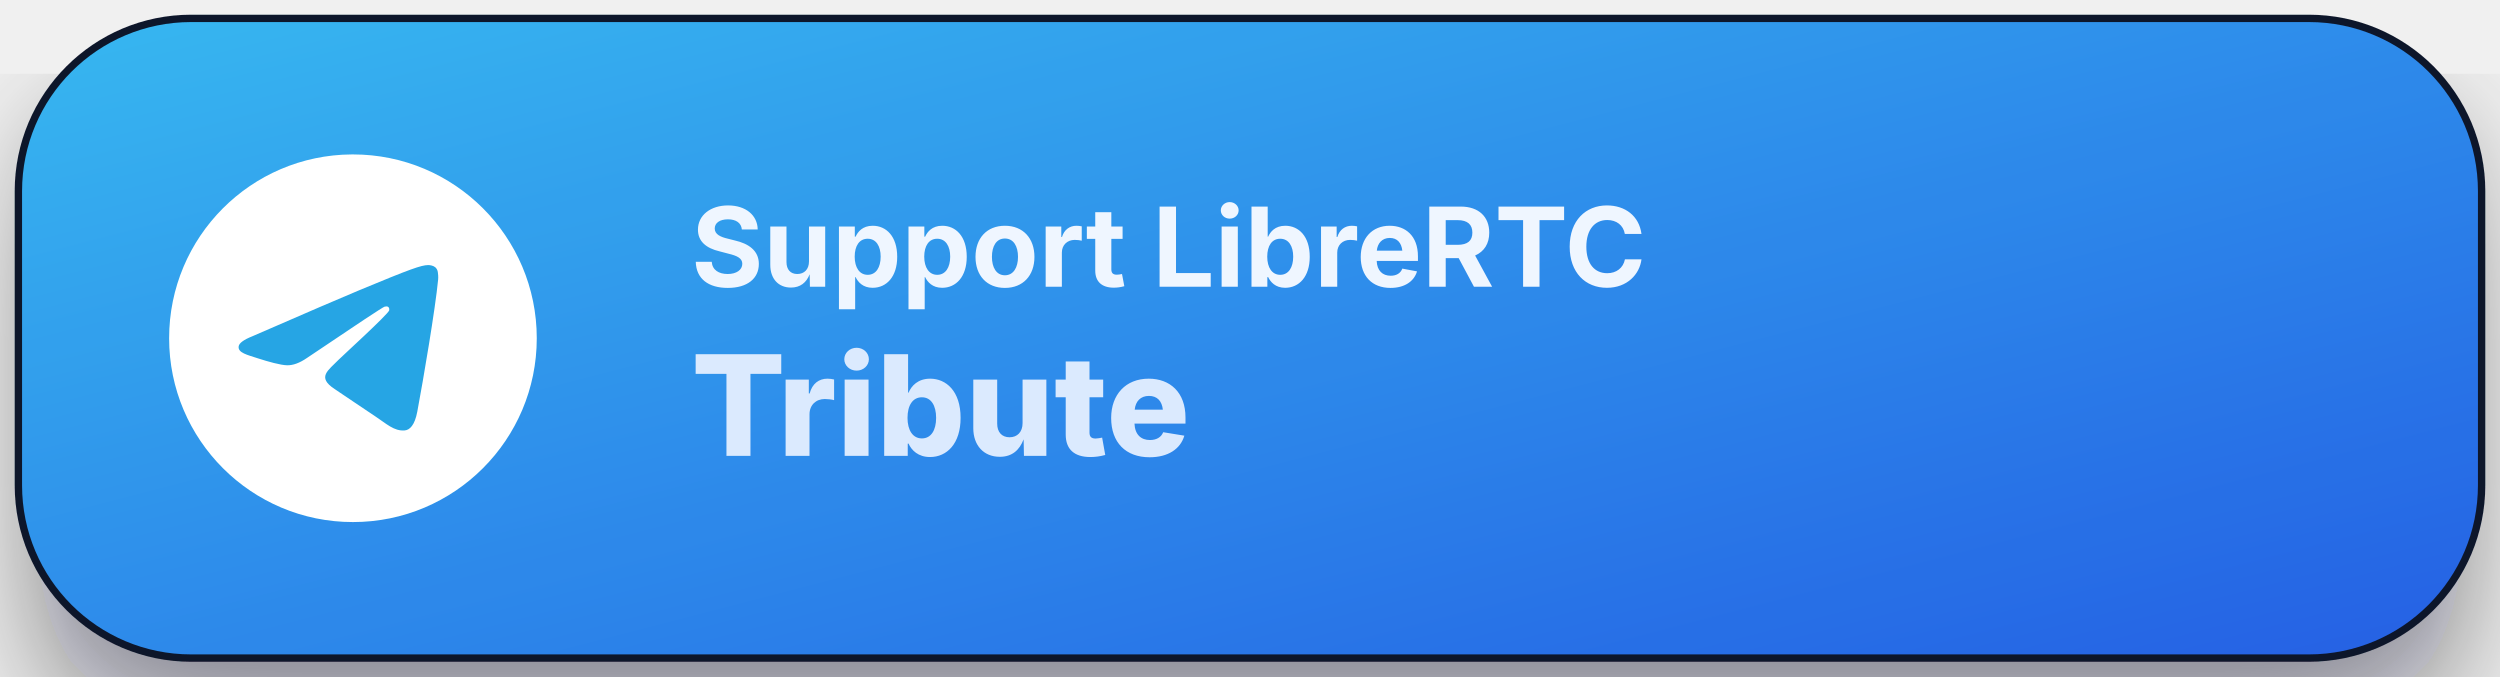
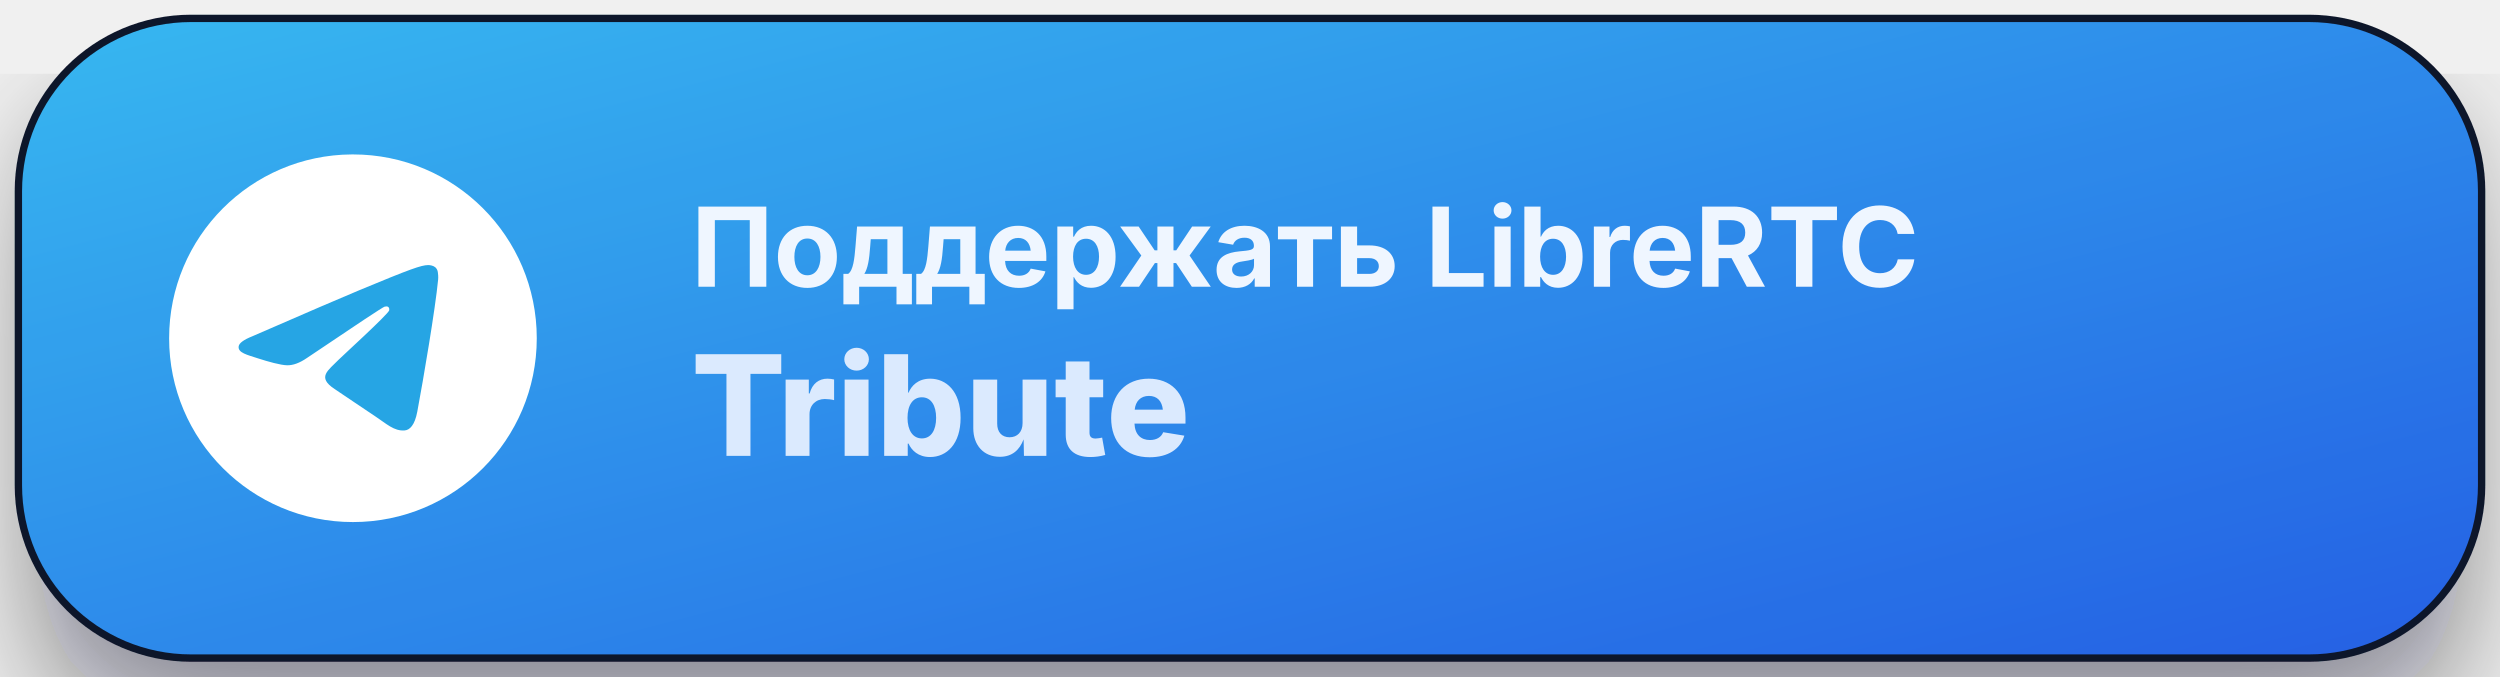
<svg xmlns="http://www.w3.org/2000/svg" width="340" height="92" viewBox="0 0 340 92" role="img" aria-label="Support via Tribute">
  <defs>
    <linearGradient id="g" x1="0" y1="0" x2="1" y2="1">
      <stop offset="0" stop-color="#38bdf8" />
      <stop offset="1" stop-color="#2563eb" />
    </linearGradient>
    <filter id="s" x="-20%" y="-40%" width="140%" height="180%">
      <feDropShadow dx="0" dy="10" stdDeviation="10" flood-color="#020617" flood-opacity="0.45" />
    </filter>
  </defs>
  <rect x="2" y="2" width="336" height="88" rx="24" fill="#0f172a" filter="url(#s)" />
  <rect x="3" y="3" width="334" height="86" rx="23" fill="url(#g)" opacity="0.96" />
  <circle cx="48" cy="46" r="25" fill="#26A5E4" />
  <g transform="translate(23 21) scale(2.083333)">
    <path d="M11.944 0A12 12 0 0 0 0 12a12 12 0 0 0 12 12 12 12 0 0 0 12-12A12 12 0 0 0 12 0a12 12 0 0 0-.056 0zm4.962 7.224c.1-.002.321.023.465.14a.506.506 0 0 1 .171.325c.016.093.036.306.02.472-.18 1.898-.962 6.502-1.36 8.627-.168.9-.499 1.201-.82 1.23-.696.065-1.225-.46-1.9-.902-1.056-.693-1.653-1.124-2.678-1.8-1.185-.78-.417-1.21.258-1.91.177-.184 3.247-2.977 3.307-3.23.007-.032.014-.15-.056-.212s-.174-.041-.249-.024c-.106.024-1.793 1.14-5.061 3.345-.48.33-.913.49-1.302.48-.428-.008-1.252-.241-1.865-.44-.752-.245-1.349-.374-1.297-.789.027-.216.325-.437.893-.663 3.498-1.524 5.83-2.529 6.998-3.014 3.332-1.386 4.025-1.627 4.476-1.635z" fill="#fff" />
  </g>
-   <text x="94" y="39" fill="#eff6ff" font-family="Inter, Segoe UI, Arial, sans-serif" font-size="15" font-weight="700">Support LibreRTC</text>
+   <text x="94" y="39" fill="#eff6ff" font-family="Inter, Segoe UI, Arial, sans-serif" font-size="15" font-weight="700">Поддержать LibreRTC</text>
  <text x="94" y="62" fill="#dbeafe" font-family="Inter, Segoe UI, Arial, sans-serif" font-size="19" font-weight="800">Tribute</text>
</svg>
